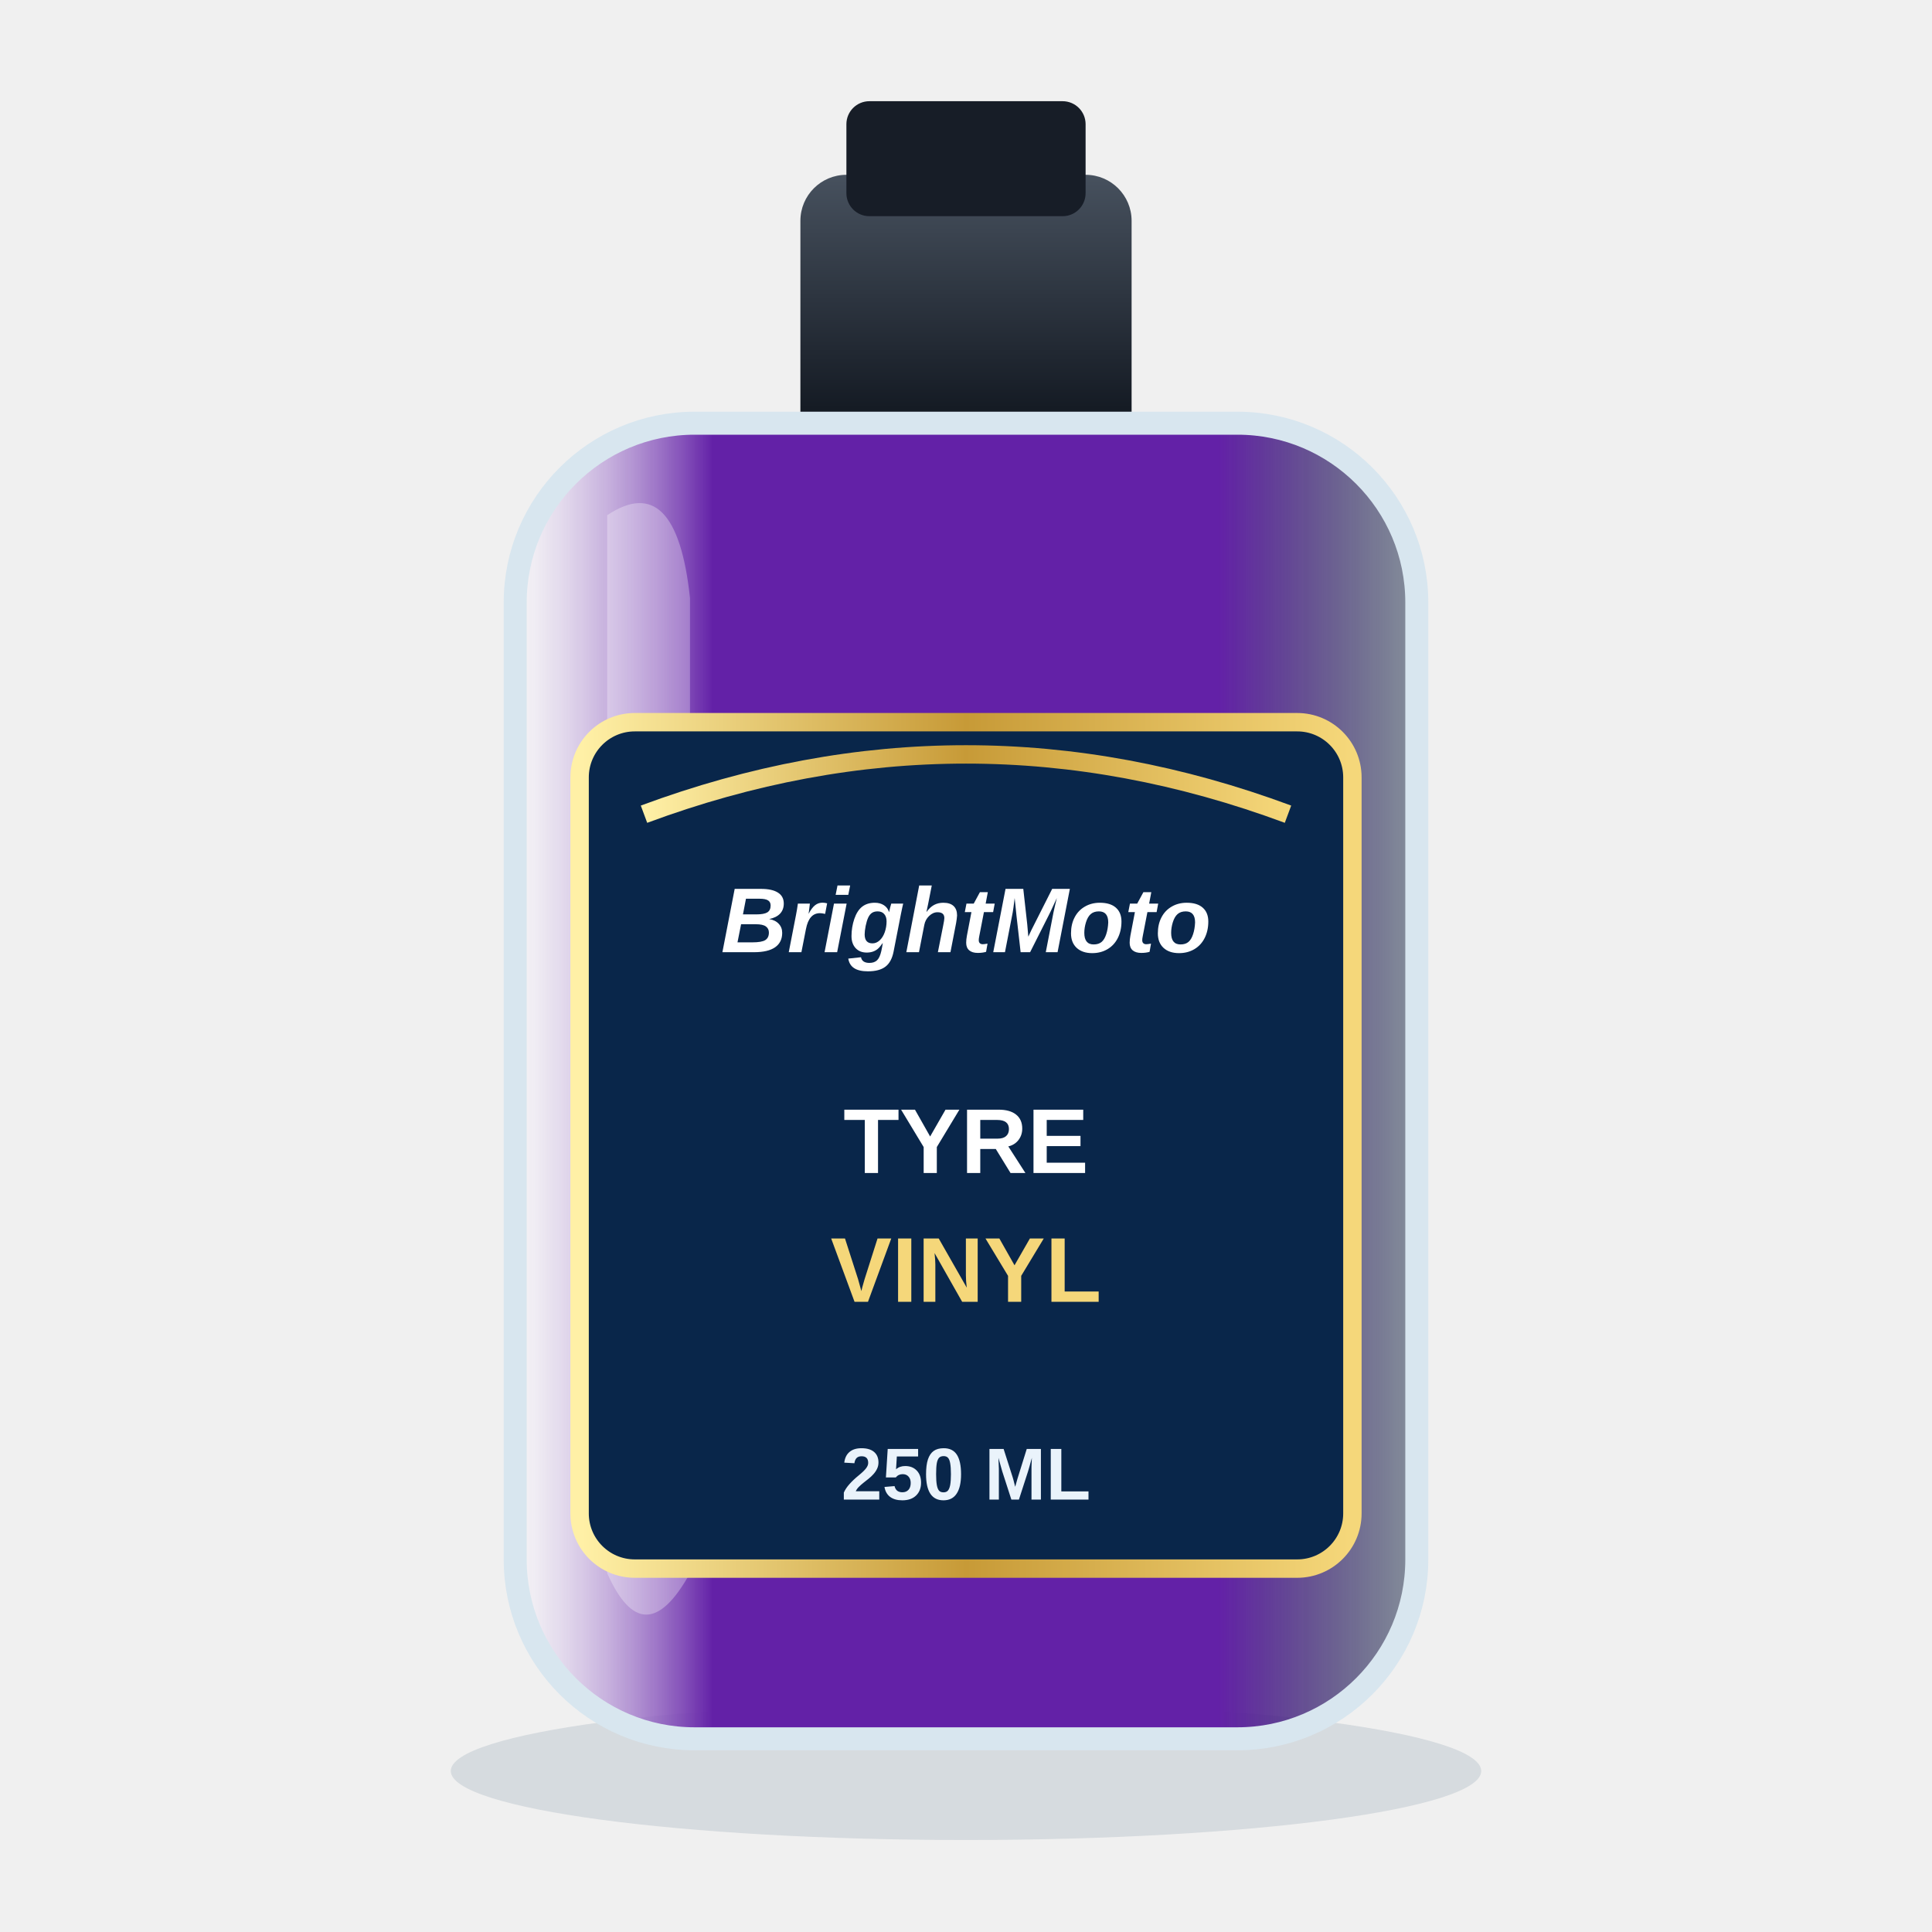
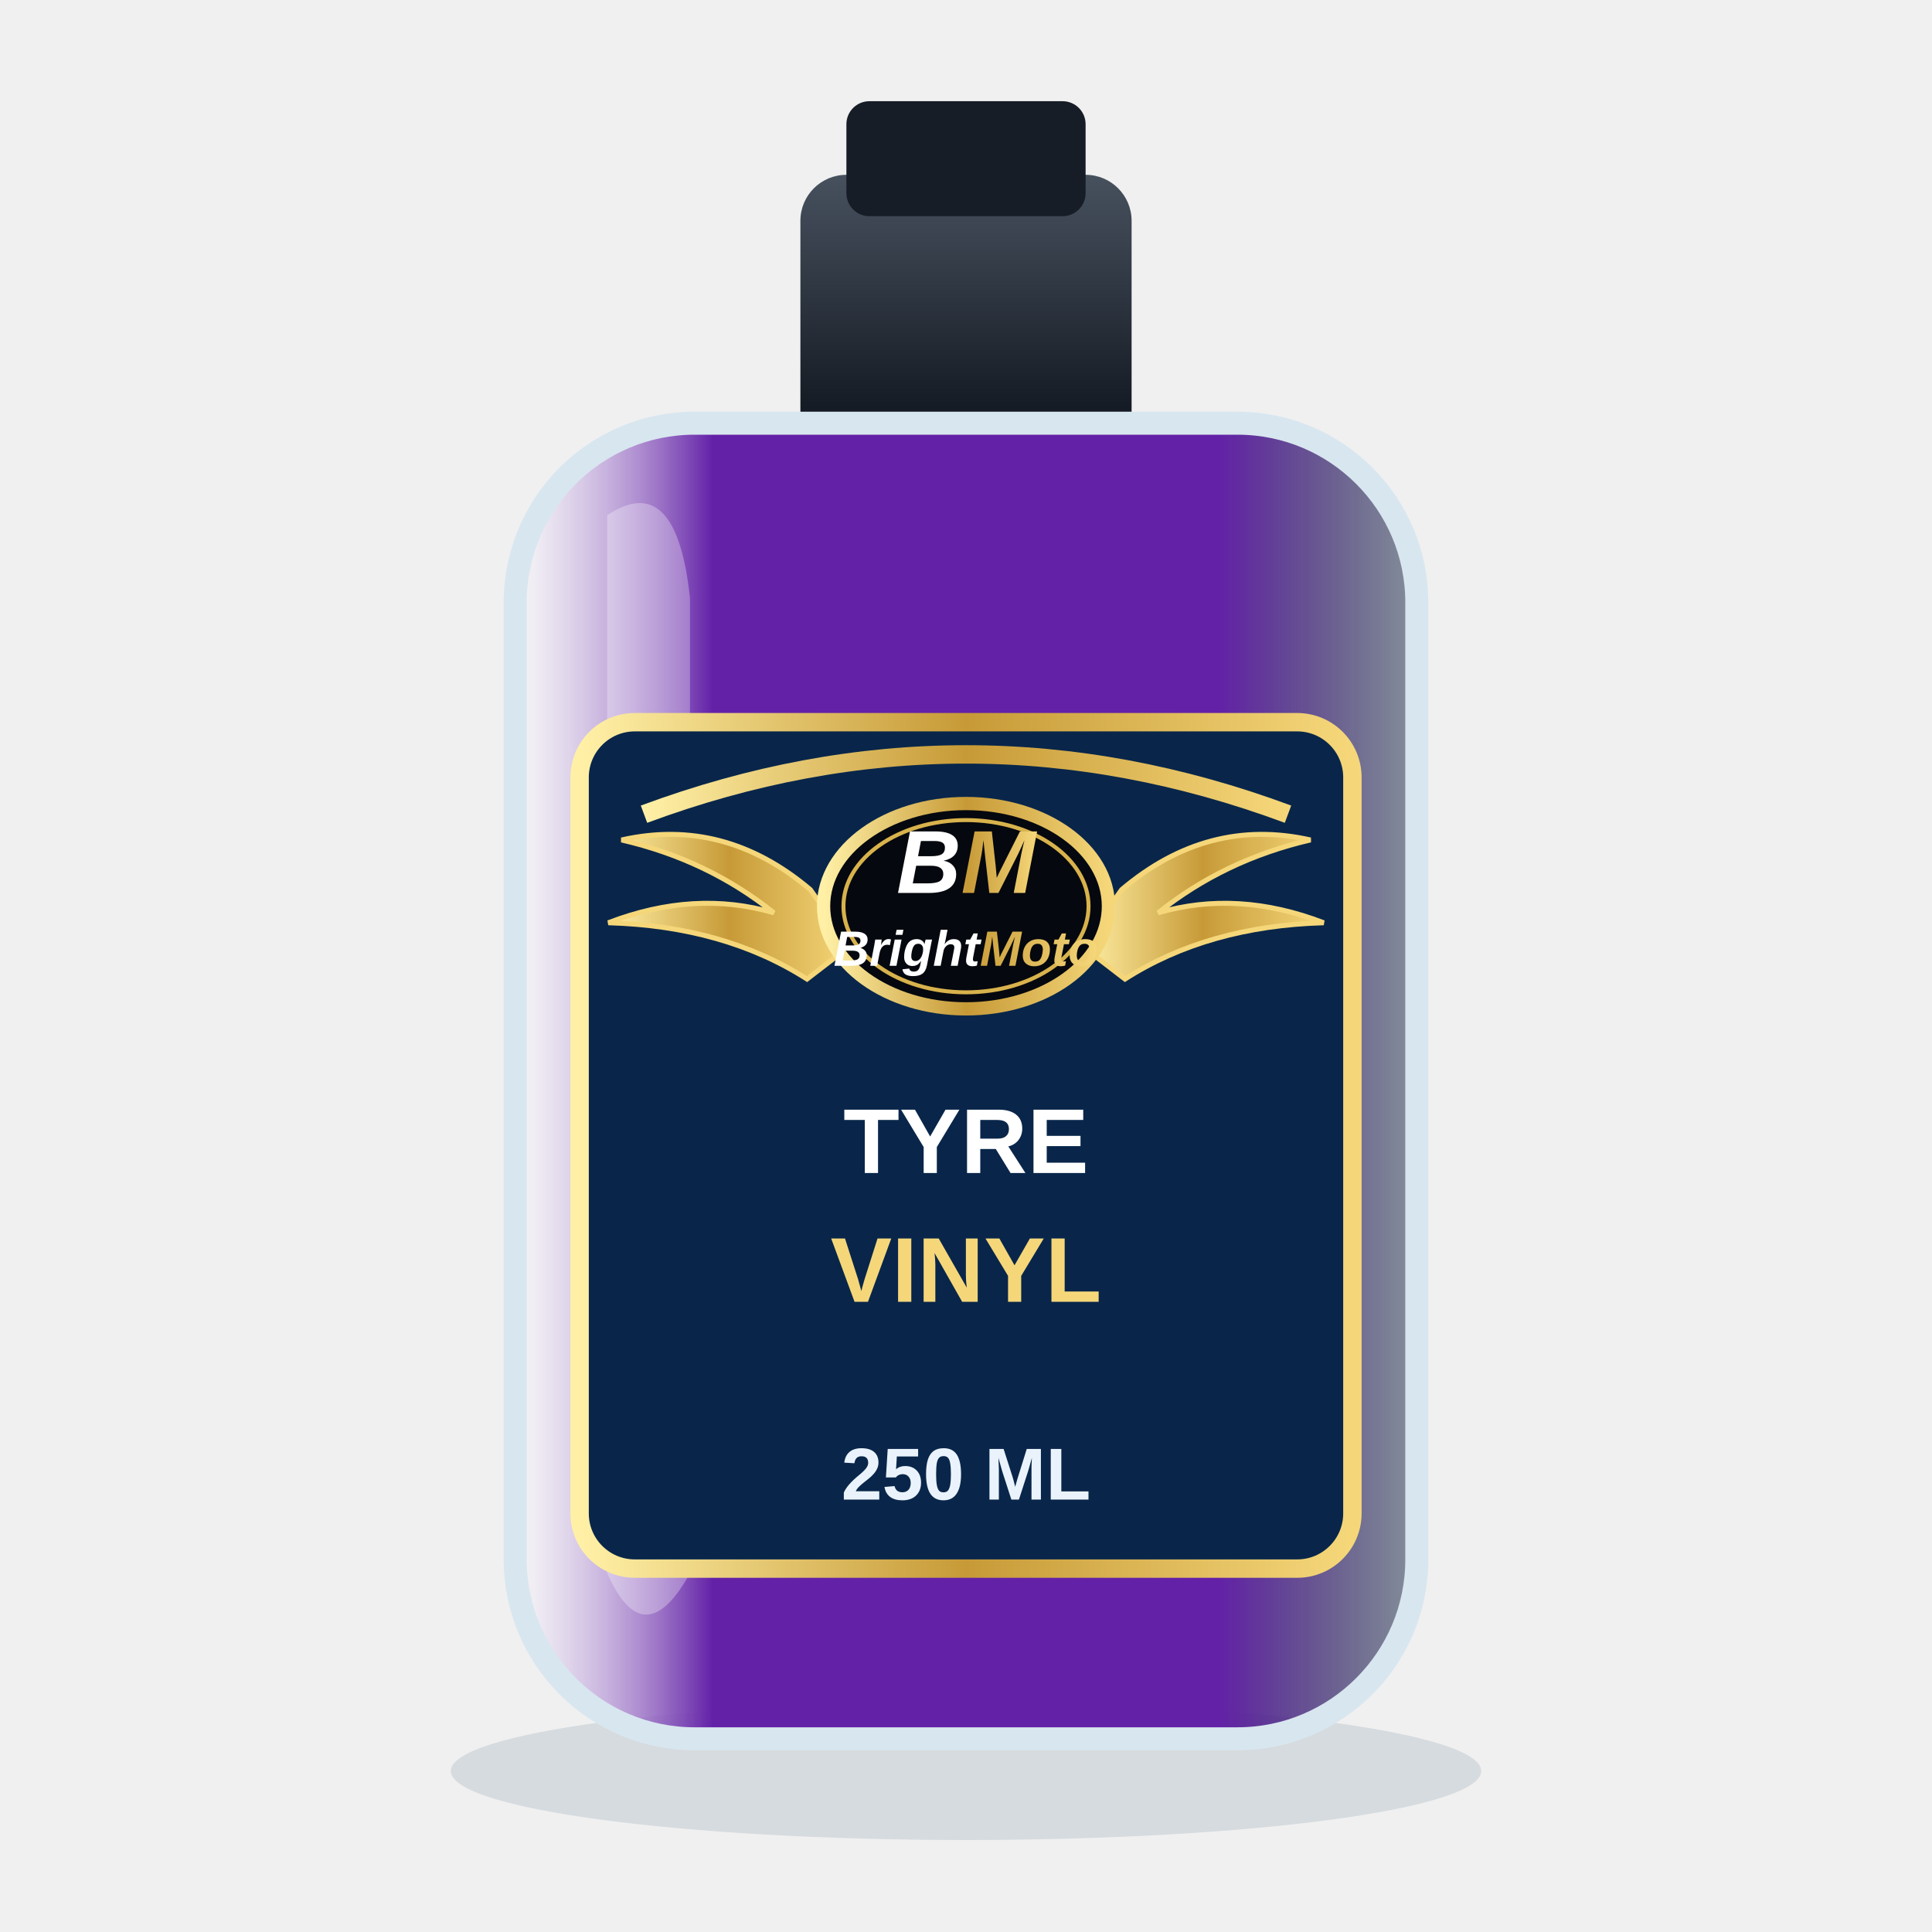
<svg xmlns="http://www.w3.org/2000/svg" viewBox="0 0 420 420" role="img" aria-label="BrightMoto Tyre Vinyl bottle illustration">
  <defs>
    <linearGradient id="b" x2="1">
      <stop stop-color="#fff" stop-opacity=".45" />
      <stop offset=".22" stop-color="#6321a7" />
      <stop offset=".78" stop-color="#6321a7" />
      <stop offset="1" stop-color="#071c35" stop-opacity=".45" />
    </linearGradient>
    <linearGradient id="cap" x2="0" y2="1">
      <stop stop-color="#47515e" />
      <stop offset="1" stop-color="#080d15" />
    </linearGradient>
    <linearGradient id="gold">
      <stop stop-color="#fff0a6" />
      <stop offset=".5" stop-color="#c79a37" />
      <stop offset="1" stop-color="#f5d77a" />
    </linearGradient>
  </defs>
  <ellipse cx="210" cy="385" rx="112" ry="15" fill="#12395a" opacity=".12" />
  <rect x="174" y="38" width="72" height="64" rx="10" fill="url(#cap)" />
  <rect x="184" y="22" width="52" height="25" rx="5" fill="#171d27" />
  <rect x="112" y="92" width="196" height="286" rx="39" fill="url(#b)" stroke="#d8e6ef" stroke-width="5" />
  <path d="M132 112q15 -10 18 18v212q-10 18 -18 0z" fill="#fff" opacity=".3" />
  <rect x="126" y="157" width="168" height="184" rx="12" fill="#09264a" stroke="url(#gold)" stroke-width="4" />
  <path d="M140 177 Q210 151 280 177" fill="none" stroke="url(#gold)" stroke-width="4" />
-   <text x="210" y="207" fill="#fff" text-anchor="middle" font-family="Arial,sans-serif" font-size="20" font-weight="900" font-style="italic">BrightMoto</text>
+   <g transform="translate(210 197) scale(.72)">
+     <path d="M-47 -5Q-73 -27 -104 -20Q-78 -14 -58 2Q-82 -5 -108 5Q-73 6 -48 22L-35 12Z" fill="url(#gold)" stroke="#f5d77a" stroke-width="1.5" />
+     <path d="M47 -5Q73 -27 104 -20Q78 -14 58 2Q82 -5 108 5Q73 6 48 22L35 12Z" fill="url(#gold)" stroke="#f5d77a" stroke-width="1.5" />
+     <ellipse rx="43" ry="31" fill="#05080e" stroke="url(#gold)" stroke-width="4" />
+     <ellipse rx="37" ry="26" fill="none" stroke="#d8b24c" stroke-width="1.2" />
+     <text y="-4" text-anchor="middle" font-family="Arial,sans-serif" font-size="27" font-style="italic" font-weight="900" fill="#fff">B<tspan fill="url(#gold)">M</tspan>
+     </text>
+     <path d="M-27 2H27" stroke="url(#gold)" stroke-width="1" />
+     <text y="18" text-anchor="middle" font-family="Arial,sans-serif" font-size="15" font-style="italic" font-weight="900" fill="#fff">Bright<tspan fill="url(#gold)">Moto</tspan>
+     </text>
+   </g>
  <path d="M155 218H265" stroke="url(#gold)" stroke-width="2" />
  <text x="210" y="255" fill="#fff" text-anchor="middle" font-family="Arial,sans-serif" font-size="20" font-weight="900">TYRE</text>
  <text x="210" y="283" fill="#f5d77a" text-anchor="middle" font-family="Arial,sans-serif" font-size="20" font-weight="900">VINYL</text>
  <path d="M152 301H268" stroke="url(#gold)" stroke-width="2" />
  <text x="210" y="326" fill="#eaf3fb" text-anchor="middle" font-family="Arial,sans-serif" font-size="16" font-weight="700">250 ML</text>
</svg>
